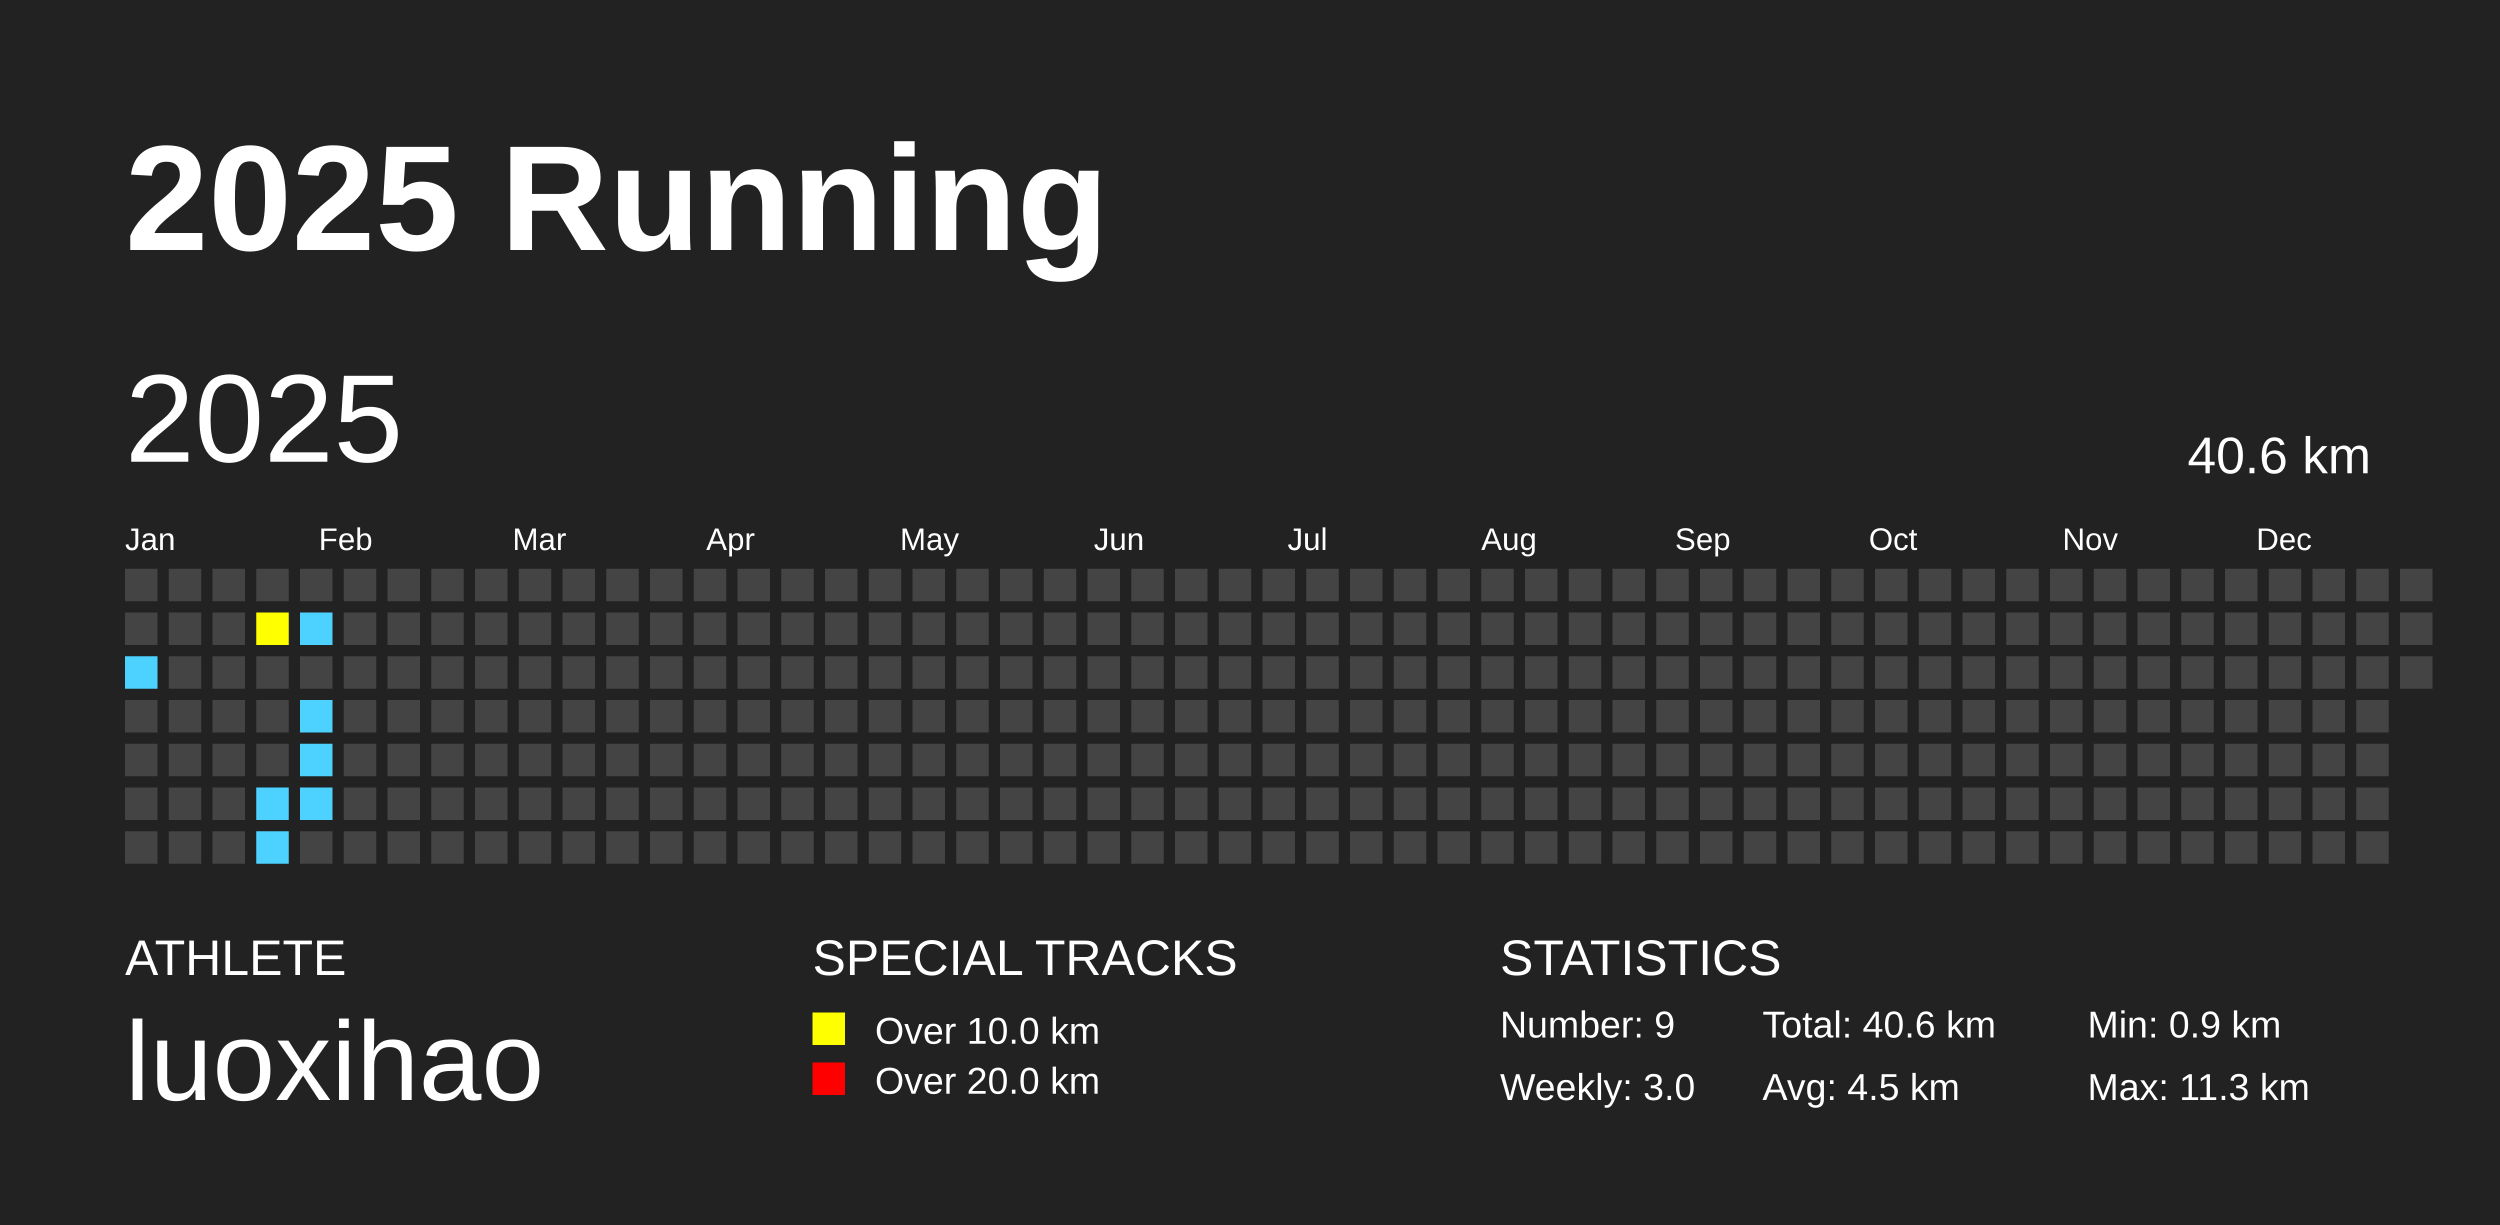
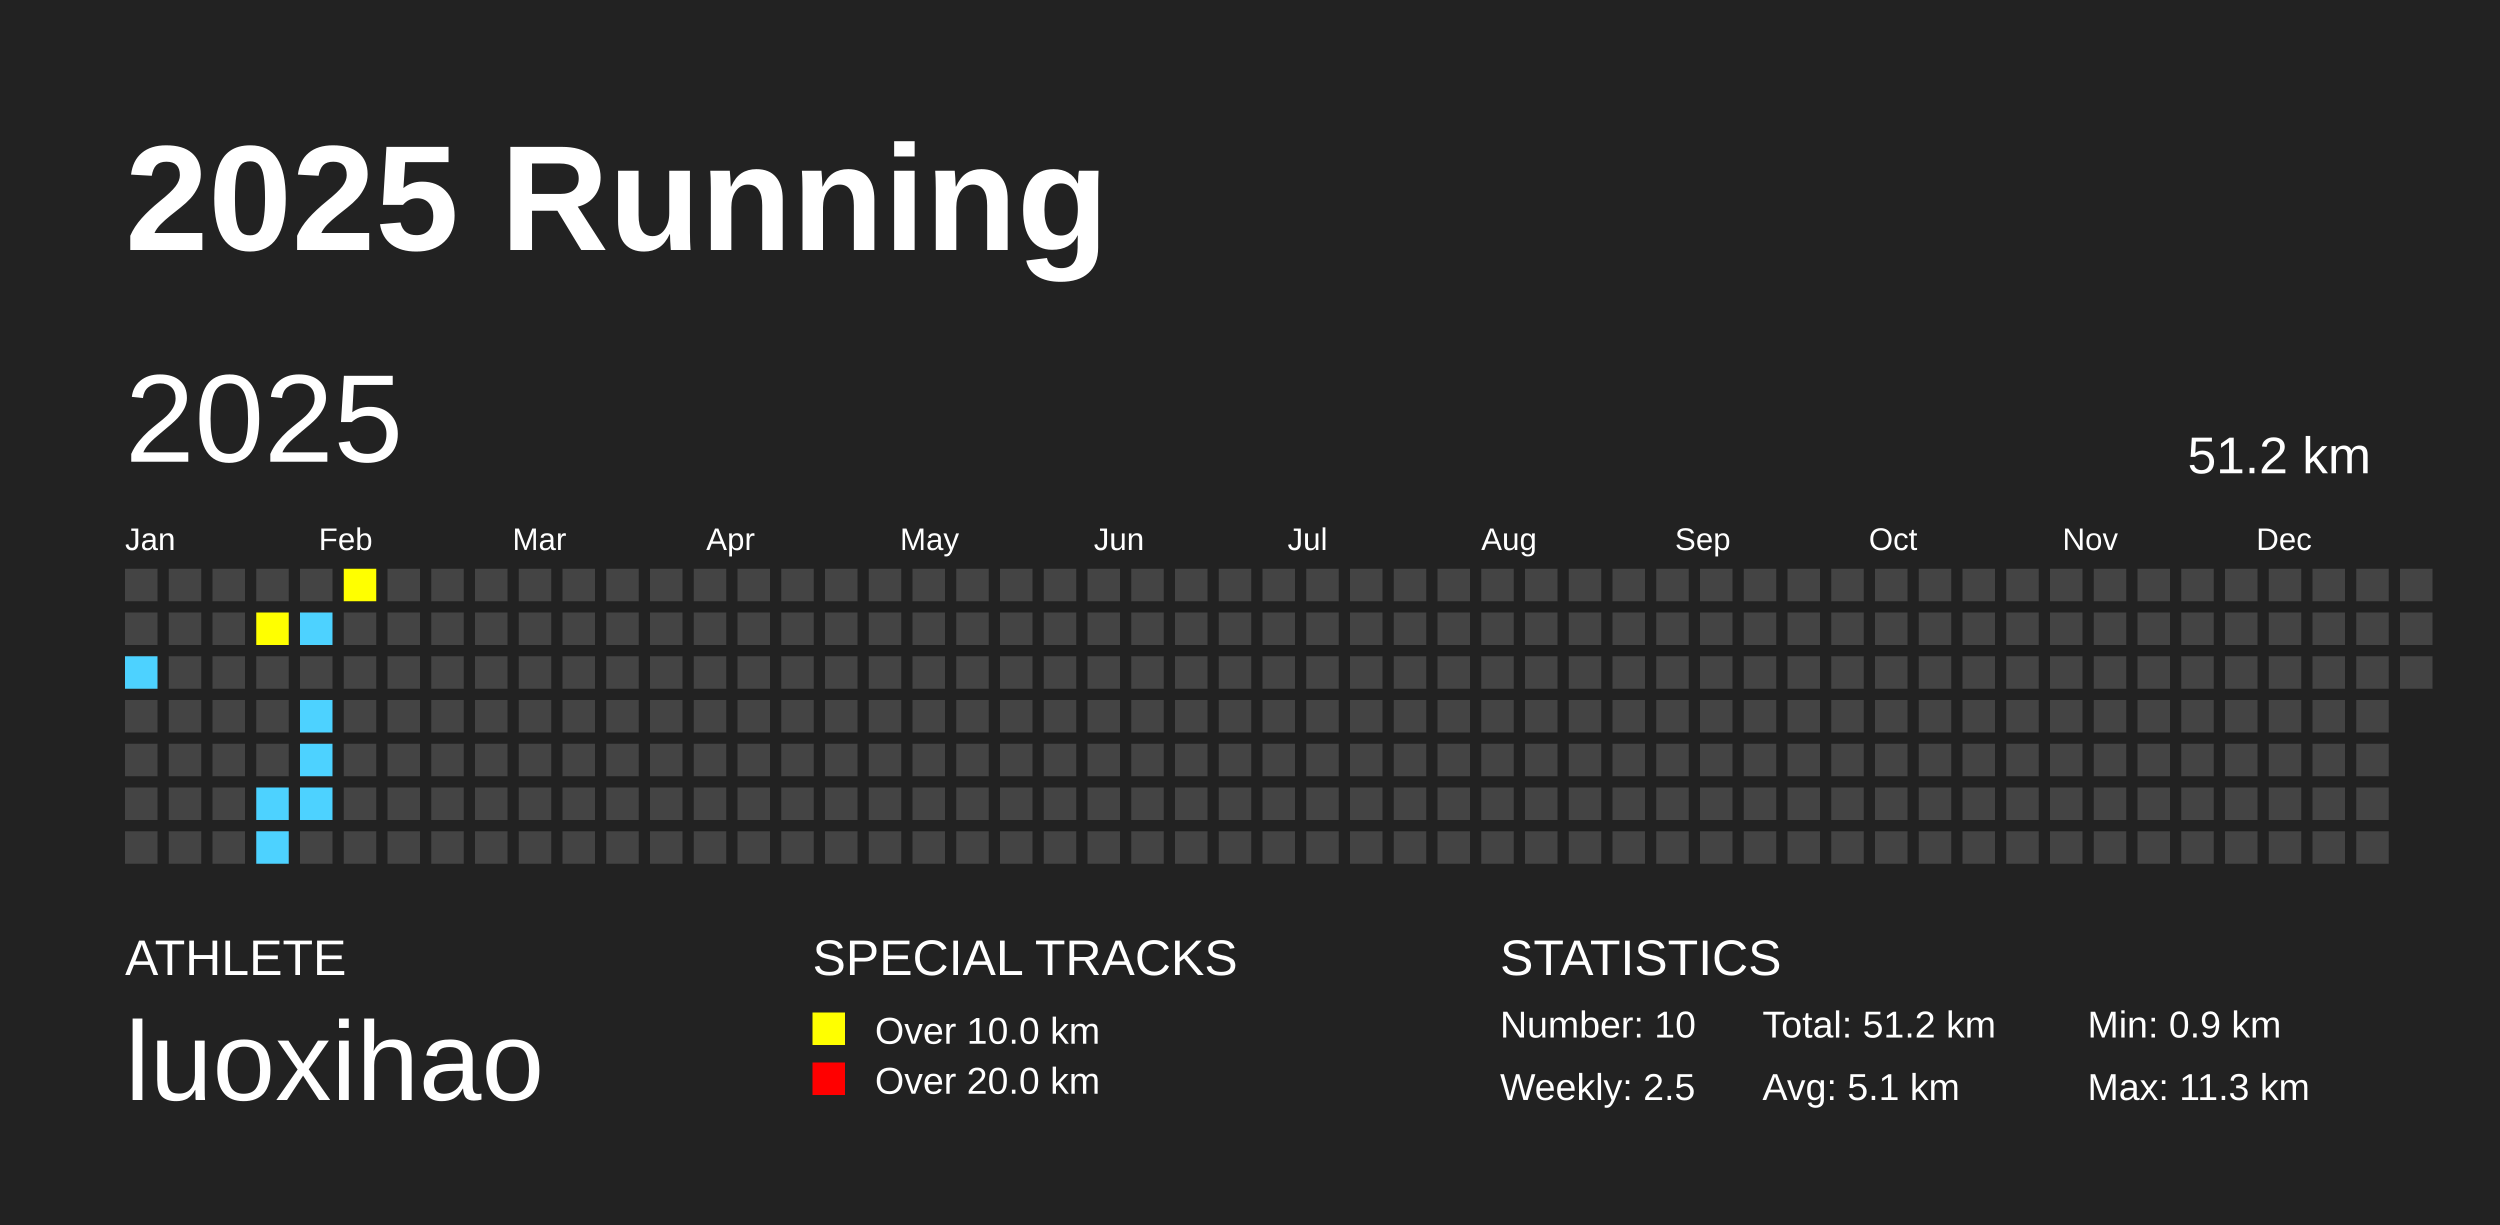
<svg xmlns="http://www.w3.org/2000/svg" baseProfile="full" height="98mm" version="1.1" viewBox="0,0,200,98" width="200mm">
  <defs />
  <rect fill="#222222" height="98" width="200" x="0" y="0" />
  <text fill="#FFFFFF" style="font-size:12px; font-family:Arial; font-weight:bold;" x="10" y="20">2025 Running</text>
  <text fill="#FFFFFF" style="font-size:4px; font-family:Arial" x="10" y="78">ATHLETE</text>
  <text fill="#FFFFFF" style="font-size:9px; font-family:Arial" x="10" y="88">luoxihao</text>
  <text fill="#FFFFFF" style="font-size:4px; font-family:Arial" x="65" y="78">SPECIAL TRACKS</text>
  <rect fill="yellow" height="2.6" width="2.6" x="65" y="81" />
  <text fill="#FFFFFF" style="font-size:3px; font-family:Arial" x="70" y="83.5">Over 10.0 km</text>
  <rect fill="red" height="2.6" width="2.6" x="65" y="85" />
  <text fill="#FFFFFF" style="font-size:3px; font-family:Arial" x="70" y="87.5">Over 20.0 km</text>
  <text fill="#FFFFFF" style="font-size:4px; font-family:Arial" x="120" y="78">STATISTICS</text>
-   <text fill="#FFFFFF" style="font-size:3px; font-family:Arial" x="120" y="83">Number: 9</text>
-   <text fill="#FFFFFF" style="font-size:3px; font-family:Arial" x="120" y="88">Weekly: 3.0</text>
-   <text fill="#FFFFFF" style="font-size:3px; font-family:Arial" x="141" y="83">Total: 40.6 km</text>
-   <text fill="#FFFFFF" style="font-size:3px; font-family:Arial" x="141" y="88">Avg: 4.5 km</text>
+   <text fill="#FFFFFF" style="font-size:3px; font-family:Arial" x="120" y="83">Number: 10</text>
+   <text fill="#FFFFFF" style="font-size:3px; font-family:Arial" x="120" y="88">Weekly: 2.5</text>
+   <text fill="#FFFFFF" style="font-size:3px; font-family:Arial" x="141" y="83">Total: 51.2 km</text>
+   <text fill="#FFFFFF" style="font-size:3px; font-family:Arial" x="141" y="88">Avg: 5.1 km</text>
  <text fill="#FFFFFF" style="font-size:3px; font-family:Arial" x="167" y="83">Min: 0.9 km</text>
  <text fill="#FFFFFF" style="font-size:3px; font-family:Arial" x="167" y="88">Max: 11.3 km</text>
  <text dominant-baseline="hanging" fill="#FFFFFF" style="font-size:10.0px; font-family:Arial;" x="10" y="30">2025</text>
-   <text dominant-baseline="hanging" fill="#FFFFFF" style="font-size:4.125px; font-family:Arial;" x="175" y="35">40.6 km</text>
+   <text dominant-baseline="hanging" fill="#FFFFFF" style="font-size:4.125px; font-family:Arial;" x="175" y="35">51.2 km</text>
  <text fill="#FFFFFF" style="font-size:2.5px; font-family:Arial" x="10.0" y="44">Jan</text>
  <text fill="#FFFFFF" style="font-size:2.5px; font-family:Arial" x="25.5" y="44">Feb</text>
  <text fill="#FFFFFF" style="font-size:2.5px; font-family:Arial" x="41.0" y="44">Mar</text>
  <text fill="#FFFFFF" style="font-size:2.5px; font-family:Arial" x="56.5" y="44">Apr</text>
  <text fill="#FFFFFF" style="font-size:2.5px; font-family:Arial" x="72.0" y="44">May</text>
  <text fill="#FFFFFF" style="font-size:2.5px; font-family:Arial" x="87.5" y="44">Jun</text>
  <text fill="#FFFFFF" style="font-size:2.5px; font-family:Arial" x="103.0" y="44">Jul</text>
  <text fill="#FFFFFF" style="font-size:2.5px; font-family:Arial" x="118.5" y="44">Aug</text>
  <text fill="#FFFFFF" style="font-size:2.5px; font-family:Arial" x="134.0" y="44">Sep</text>
  <text fill="#FFFFFF" style="font-size:2.5px; font-family:Arial" x="149.5" y="44">Oct</text>
  <text fill="#FFFFFF" style="font-size:2.5px; font-family:Arial" x="165.0" y="44">Nov</text>
  <text fill="#FFFFFF" style="font-size:2.5px; font-family:Arial" x="180.5" y="44">Dec</text>
  <rect fill="#444444" height="2.6" width="2.6" x="10.0" y="45.5" />
  <rect fill="#444444" height="2.6" width="2.6" x="10.0" y="49.0" />
  <rect fill="#4DD2FF" height="2.6" width="2.6" x="10.0" y="52.5" />
  <rect fill="#444444" height="2.6" width="2.6" x="10.0" y="56.0" />
  <rect fill="#444444" height="2.6" width="2.6" x="10.0" y="59.5" />
  <rect fill="#444444" height="2.6" width="2.6" x="10.0" y="63.0" />
  <rect fill="#444444" height="2.6" width="2.6" x="10.0" y="66.5" />
  <rect fill="#444444" height="2.6" width="2.6" x="13.5" y="45.5" />
  <rect fill="#444444" height="2.6" width="2.6" x="13.5" y="49.0" />
  <rect fill="#444444" height="2.6" width="2.6" x="13.5" y="52.5" />
  <rect fill="#444444" height="2.6" width="2.6" x="13.5" y="56.0" />
  <rect fill="#444444" height="2.6" width="2.6" x="13.5" y="59.5" />
  <rect fill="#444444" height="2.6" width="2.6" x="13.5" y="63.0" />
  <rect fill="#444444" height="2.6" width="2.6" x="13.5" y="66.5" />
  <rect fill="#444444" height="2.6" width="2.6" x="17.0" y="45.5" />
  <rect fill="#444444" height="2.6" width="2.6" x="17.0" y="49.0" />
  <rect fill="#444444" height="2.6" width="2.6" x="17.0" y="52.5" />
  <rect fill="#444444" height="2.6" width="2.6" x="17.0" y="56.0" />
  <rect fill="#444444" height="2.6" width="2.6" x="17.0" y="59.5" />
  <rect fill="#444444" height="2.6" width="2.6" x="17.0" y="63.0" />
  <rect fill="#444444" height="2.6" width="2.6" x="17.0" y="66.5" />
  <rect fill="#444444" height="2.6" width="2.6" x="20.5" y="45.5" />
  <rect fill="yellow" height="2.6" width="2.6" x="20.5" y="49.0" />
  <rect fill="#444444" height="2.6" width="2.6" x="20.5" y="52.5" />
  <rect fill="#444444" height="2.6" width="2.6" x="20.5" y="56.0" />
  <rect fill="#444444" height="2.6" width="2.6" x="20.5" y="59.5" />
  <rect fill="#4DD2FF" height="2.6" width="2.6" x="20.5" y="63.0" />
  <rect fill="#4DD2FF" height="2.6" width="2.6" x="20.5" y="66.5" />
  <rect fill="#444444" height="2.6" width="2.6" x="24.0" y="45.5" />
  <rect fill="#4DD2FF" height="2.6" width="2.6" x="24.0" y="49.0" />
  <rect fill="#444444" height="2.6" width="2.6" x="24.0" y="52.5" />
  <rect fill="#4DD2FF" height="2.6" width="2.6" x="24.0" y="56.0" />
  <rect fill="#4DD2FF" height="2.6" width="2.6" x="24.0" y="59.5" />
  <rect fill="#4DD2FF" height="2.6" width="2.6" x="24.0" y="63.0" />
  <rect fill="#444444" height="2.6" width="2.6" x="24.0" y="66.5" />
-   <rect fill="#444444" height="2.6" width="2.6" x="27.5" y="45.5" />
+   <rect fill="yellow" height="2.6" width="2.6" x="27.5" y="45.5" />
  <rect fill="#444444" height="2.6" width="2.6" x="27.5" y="49.0" />
  <rect fill="#444444" height="2.6" width="2.6" x="27.5" y="52.5" />
  <rect fill="#444444" height="2.6" width="2.6" x="27.5" y="56.0" />
  <rect fill="#444444" height="2.6" width="2.6" x="27.5" y="59.5" />
  <rect fill="#444444" height="2.6" width="2.6" x="27.5" y="63.0" />
  <rect fill="#444444" height="2.6" width="2.6" x="27.5" y="66.5" />
  <rect fill="#444444" height="2.6" width="2.6" x="31.0" y="45.5" />
  <rect fill="#444444" height="2.6" width="2.6" x="31.0" y="49.0" />
  <rect fill="#444444" height="2.6" width="2.6" x="31.0" y="52.5" />
  <rect fill="#444444" height="2.6" width="2.6" x="31.0" y="56.0" />
  <rect fill="#444444" height="2.6" width="2.6" x="31.0" y="59.5" />
  <rect fill="#444444" height="2.6" width="2.6" x="31.0" y="63.0" />
  <rect fill="#444444" height="2.6" width="2.6" x="31.0" y="66.5" />
  <rect fill="#444444" height="2.6" width="2.6" x="34.5" y="45.5" />
  <rect fill="#444444" height="2.6" width="2.6" x="34.5" y="49.0" />
  <rect fill="#444444" height="2.6" width="2.6" x="34.5" y="52.5" />
  <rect fill="#444444" height="2.6" width="2.6" x="34.5" y="56.0" />
  <rect fill="#444444" height="2.6" width="2.6" x="34.5" y="59.5" />
  <rect fill="#444444" height="2.6" width="2.6" x="34.5" y="63.0" />
  <rect fill="#444444" height="2.6" width="2.6" x="34.5" y="66.5" />
  <rect fill="#444444" height="2.6" width="2.6" x="38.0" y="45.5" />
  <rect fill="#444444" height="2.6" width="2.6" x="38.0" y="49.0" />
  <rect fill="#444444" height="2.6" width="2.6" x="38.0" y="52.5" />
  <rect fill="#444444" height="2.6" width="2.6" x="38.0" y="56.0" />
  <rect fill="#444444" height="2.6" width="2.6" x="38.0" y="59.5" />
  <rect fill="#444444" height="2.6" width="2.6" x="38.0" y="63.0" />
  <rect fill="#444444" height="2.6" width="2.6" x="38.0" y="66.5" />
  <rect fill="#444444" height="2.6" width="2.6" x="41.5" y="45.5" />
  <rect fill="#444444" height="2.6" width="2.6" x="41.5" y="49.0" />
  <rect fill="#444444" height="2.6" width="2.6" x="41.5" y="52.5" />
  <rect fill="#444444" height="2.6" width="2.6" x="41.5" y="56.0" />
  <rect fill="#444444" height="2.6" width="2.6" x="41.5" y="59.5" />
  <rect fill="#444444" height="2.6" width="2.6" x="41.5" y="63.0" />
  <rect fill="#444444" height="2.6" width="2.6" x="41.5" y="66.5" />
  <rect fill="#444444" height="2.6" width="2.6" x="45.0" y="45.5" />
  <rect fill="#444444" height="2.6" width="2.6" x="45.0" y="49.0" />
  <rect fill="#444444" height="2.6" width="2.6" x="45.0" y="52.5" />
  <rect fill="#444444" height="2.6" width="2.6" x="45.0" y="56.0" />
  <rect fill="#444444" height="2.6" width="2.6" x="45.0" y="59.5" />
  <rect fill="#444444" height="2.6" width="2.6" x="45.0" y="63.0" />
  <rect fill="#444444" height="2.6" width="2.6" x="45.0" y="66.5" />
  <rect fill="#444444" height="2.6" width="2.6" x="48.5" y="45.5" />
  <rect fill="#444444" height="2.6" width="2.6" x="48.5" y="49.0" />
  <rect fill="#444444" height="2.6" width="2.6" x="48.5" y="52.5" />
  <rect fill="#444444" height="2.6" width="2.6" x="48.5" y="56.0" />
  <rect fill="#444444" height="2.6" width="2.6" x="48.5" y="59.5" />
  <rect fill="#444444" height="2.6" width="2.6" x="48.5" y="63.0" />
  <rect fill="#444444" height="2.6" width="2.6" x="48.5" y="66.5" />
  <rect fill="#444444" height="2.6" width="2.6" x="52.0" y="45.5" />
  <rect fill="#444444" height="2.6" width="2.6" x="52.0" y="49.0" />
  <rect fill="#444444" height="2.6" width="2.6" x="52.0" y="52.5" />
  <rect fill="#444444" height="2.6" width="2.6" x="52.0" y="56.0" />
  <rect fill="#444444" height="2.6" width="2.6" x="52.0" y="59.5" />
  <rect fill="#444444" height="2.6" width="2.6" x="52.0" y="63.0" />
  <rect fill="#444444" height="2.6" width="2.6" x="52.0" y="66.5" />
  <rect fill="#444444" height="2.6" width="2.6" x="55.5" y="45.5" />
  <rect fill="#444444" height="2.6" width="2.6" x="55.5" y="49.0" />
  <rect fill="#444444" height="2.6" width="2.6" x="55.5" y="52.5" />
  <rect fill="#444444" height="2.6" width="2.6" x="55.5" y="56.0" />
  <rect fill="#444444" height="2.6" width="2.6" x="55.5" y="59.5" />
  <rect fill="#444444" height="2.6" width="2.6" x="55.5" y="63.0" />
  <rect fill="#444444" height="2.6" width="2.6" x="55.5" y="66.5" />
  <rect fill="#444444" height="2.6" width="2.6" x="59.0" y="45.5" />
  <rect fill="#444444" height="2.6" width="2.6" x="59.0" y="49.0" />
  <rect fill="#444444" height="2.6" width="2.6" x="59.0" y="52.5" />
  <rect fill="#444444" height="2.6" width="2.6" x="59.0" y="56.0" />
  <rect fill="#444444" height="2.6" width="2.6" x="59.0" y="59.5" />
  <rect fill="#444444" height="2.6" width="2.6" x="59.0" y="63.0" />
  <rect fill="#444444" height="2.6" width="2.6" x="59.0" y="66.5" />
  <rect fill="#444444" height="2.6" width="2.6" x="62.5" y="45.5" />
  <rect fill="#444444" height="2.6" width="2.6" x="62.5" y="49.0" />
  <rect fill="#444444" height="2.6" width="2.6" x="62.5" y="52.5" />
  <rect fill="#444444" height="2.6" width="2.6" x="62.5" y="56.0" />
  <rect fill="#444444" height="2.6" width="2.6" x="62.5" y="59.5" />
  <rect fill="#444444" height="2.6" width="2.6" x="62.5" y="63.0" />
  <rect fill="#444444" height="2.6" width="2.6" x="62.5" y="66.5" />
  <rect fill="#444444" height="2.6" width="2.6" x="66.0" y="45.5" />
  <rect fill="#444444" height="2.6" width="2.6" x="66.0" y="49.0" />
  <rect fill="#444444" height="2.6" width="2.6" x="66.0" y="52.5" />
  <rect fill="#444444" height="2.6" width="2.6" x="66.0" y="56.0" />
  <rect fill="#444444" height="2.6" width="2.6" x="66.0" y="59.5" />
  <rect fill="#444444" height="2.6" width="2.6" x="66.0" y="63.0" />
  <rect fill="#444444" height="2.6" width="2.6" x="66.0" y="66.5" />
  <rect fill="#444444" height="2.6" width="2.6" x="69.5" y="45.5" />
  <rect fill="#444444" height="2.6" width="2.6" x="69.5" y="49.0" />
  <rect fill="#444444" height="2.6" width="2.6" x="69.5" y="52.5" />
  <rect fill="#444444" height="2.6" width="2.6" x="69.5" y="56.0" />
  <rect fill="#444444" height="2.6" width="2.6" x="69.5" y="59.5" />
  <rect fill="#444444" height="2.6" width="2.6" x="69.5" y="63.0" />
  <rect fill="#444444" height="2.6" width="2.6" x="69.5" y="66.5" />
  <rect fill="#444444" height="2.6" width="2.6" x="73.0" y="45.5" />
  <rect fill="#444444" height="2.6" width="2.6" x="73.0" y="49.0" />
  <rect fill="#444444" height="2.6" width="2.6" x="73.0" y="52.5" />
  <rect fill="#444444" height="2.6" width="2.6" x="73.0" y="56.0" />
  <rect fill="#444444" height="2.6" width="2.6" x="73.0" y="59.5" />
  <rect fill="#444444" height="2.6" width="2.6" x="73.0" y="63.0" />
  <rect fill="#444444" height="2.6" width="2.6" x="73.0" y="66.5" />
  <rect fill="#444444" height="2.6" width="2.6" x="76.5" y="45.5" />
  <rect fill="#444444" height="2.6" width="2.6" x="76.5" y="49.0" />
  <rect fill="#444444" height="2.6" width="2.6" x="76.5" y="52.5" />
  <rect fill="#444444" height="2.6" width="2.6" x="76.5" y="56.0" />
  <rect fill="#444444" height="2.6" width="2.6" x="76.5" y="59.5" />
  <rect fill="#444444" height="2.6" width="2.6" x="76.5" y="63.0" />
  <rect fill="#444444" height="2.6" width="2.6" x="76.5" y="66.5" />
  <rect fill="#444444" height="2.6" width="2.6" x="80.0" y="45.5" />
  <rect fill="#444444" height="2.6" width="2.6" x="80.0" y="49.0" />
  <rect fill="#444444" height="2.6" width="2.6" x="80.0" y="52.5" />
  <rect fill="#444444" height="2.6" width="2.6" x="80.0" y="56.0" />
  <rect fill="#444444" height="2.6" width="2.6" x="80.0" y="59.5" />
  <rect fill="#444444" height="2.6" width="2.6" x="80.0" y="63.0" />
  <rect fill="#444444" height="2.6" width="2.6" x="80.0" y="66.5" />
  <rect fill="#444444" height="2.6" width="2.6" x="83.5" y="45.5" />
  <rect fill="#444444" height="2.6" width="2.6" x="83.5" y="49.0" />
  <rect fill="#444444" height="2.6" width="2.6" x="83.5" y="52.5" />
  <rect fill="#444444" height="2.6" width="2.6" x="83.5" y="56.0" />
  <rect fill="#444444" height="2.6" width="2.6" x="83.5" y="59.5" />
  <rect fill="#444444" height="2.6" width="2.6" x="83.5" y="63.0" />
  <rect fill="#444444" height="2.6" width="2.6" x="83.5" y="66.5" />
  <rect fill="#444444" height="2.6" width="2.6" x="87.0" y="45.5" />
  <rect fill="#444444" height="2.6" width="2.6" x="87.0" y="49.0" />
  <rect fill="#444444" height="2.6" width="2.6" x="87.0" y="52.5" />
  <rect fill="#444444" height="2.6" width="2.6" x="87.0" y="56.0" />
  <rect fill="#444444" height="2.6" width="2.6" x="87.0" y="59.5" />
  <rect fill="#444444" height="2.6" width="2.6" x="87.0" y="63.0" />
  <rect fill="#444444" height="2.6" width="2.6" x="87.0" y="66.5" />
  <rect fill="#444444" height="2.6" width="2.6" x="90.5" y="45.5" />
  <rect fill="#444444" height="2.6" width="2.6" x="90.5" y="49.0" />
  <rect fill="#444444" height="2.6" width="2.6" x="90.5" y="52.5" />
  <rect fill="#444444" height="2.6" width="2.6" x="90.5" y="56.0" />
  <rect fill="#444444" height="2.6" width="2.6" x="90.5" y="59.5" />
  <rect fill="#444444" height="2.6" width="2.6" x="90.5" y="63.0" />
  <rect fill="#444444" height="2.6" width="2.6" x="90.5" y="66.5" />
  <rect fill="#444444" height="2.6" width="2.6" x="94.0" y="45.5" />
  <rect fill="#444444" height="2.6" width="2.6" x="94.0" y="49.0" />
  <rect fill="#444444" height="2.6" width="2.6" x="94.0" y="52.5" />
  <rect fill="#444444" height="2.6" width="2.6" x="94.0" y="56.0" />
  <rect fill="#444444" height="2.6" width="2.6" x="94.0" y="59.5" />
  <rect fill="#444444" height="2.6" width="2.6" x="94.0" y="63.0" />
  <rect fill="#444444" height="2.6" width="2.6" x="94.0" y="66.5" />
  <rect fill="#444444" height="2.6" width="2.6" x="97.5" y="45.5" />
  <rect fill="#444444" height="2.6" width="2.6" x="97.5" y="49.0" />
  <rect fill="#444444" height="2.6" width="2.6" x="97.5" y="52.5" />
  <rect fill="#444444" height="2.6" width="2.6" x="97.5" y="56.0" />
  <rect fill="#444444" height="2.6" width="2.6" x="97.5" y="59.5" />
  <rect fill="#444444" height="2.6" width="2.6" x="97.5" y="63.0" />
  <rect fill="#444444" height="2.6" width="2.6" x="97.5" y="66.5" />
  <rect fill="#444444" height="2.6" width="2.6" x="101.0" y="45.5" />
  <rect fill="#444444" height="2.6" width="2.6" x="101.0" y="49.0" />
  <rect fill="#444444" height="2.6" width="2.6" x="101.0" y="52.5" />
  <rect fill="#444444" height="2.6" width="2.6" x="101.0" y="56.0" />
  <rect fill="#444444" height="2.6" width="2.6" x="101.0" y="59.5" />
  <rect fill="#444444" height="2.6" width="2.6" x="101.0" y="63.0" />
  <rect fill="#444444" height="2.6" width="2.6" x="101.0" y="66.5" />
  <rect fill="#444444" height="2.6" width="2.6" x="104.5" y="45.5" />
  <rect fill="#444444" height="2.6" width="2.6" x="104.5" y="49.0" />
  <rect fill="#444444" height="2.6" width="2.6" x="104.5" y="52.5" />
  <rect fill="#444444" height="2.6" width="2.6" x="104.5" y="56.0" />
  <rect fill="#444444" height="2.6" width="2.6" x="104.5" y="59.5" />
  <rect fill="#444444" height="2.6" width="2.6" x="104.5" y="63.0" />
  <rect fill="#444444" height="2.6" width="2.6" x="104.5" y="66.5" />
  <rect fill="#444444" height="2.6" width="2.6" x="108.0" y="45.5" />
  <rect fill="#444444" height="2.6" width="2.6" x="108.0" y="49.0" />
  <rect fill="#444444" height="2.6" width="2.6" x="108.0" y="52.5" />
  <rect fill="#444444" height="2.6" width="2.6" x="108.0" y="56.0" />
  <rect fill="#444444" height="2.6" width="2.6" x="108.0" y="59.5" />
  <rect fill="#444444" height="2.6" width="2.6" x="108.0" y="63.0" />
  <rect fill="#444444" height="2.6" width="2.6" x="108.0" y="66.5" />
  <rect fill="#444444" height="2.6" width="2.6" x="111.5" y="45.5" />
  <rect fill="#444444" height="2.6" width="2.6" x="111.5" y="49.0" />
  <rect fill="#444444" height="2.6" width="2.6" x="111.5" y="52.5" />
  <rect fill="#444444" height="2.6" width="2.6" x="111.5" y="56.0" />
  <rect fill="#444444" height="2.6" width="2.6" x="111.5" y="59.5" />
  <rect fill="#444444" height="2.6" width="2.6" x="111.5" y="63.0" />
  <rect fill="#444444" height="2.6" width="2.6" x="111.5" y="66.5" />
  <rect fill="#444444" height="2.6" width="2.6" x="115.0" y="45.5" />
  <rect fill="#444444" height="2.6" width="2.6" x="115.0" y="49.0" />
  <rect fill="#444444" height="2.6" width="2.6" x="115.0" y="52.5" />
  <rect fill="#444444" height="2.6" width="2.6" x="115.0" y="56.0" />
  <rect fill="#444444" height="2.6" width="2.6" x="115.0" y="59.5" />
  <rect fill="#444444" height="2.6" width="2.6" x="115.0" y="63.0" />
  <rect fill="#444444" height="2.6" width="2.6" x="115.0" y="66.5" />
  <rect fill="#444444" height="2.6" width="2.6" x="118.5" y="45.5" />
  <rect fill="#444444" height="2.6" width="2.6" x="118.5" y="49.0" />
  <rect fill="#444444" height="2.6" width="2.6" x="118.5" y="52.5" />
  <rect fill="#444444" height="2.6" width="2.6" x="118.5" y="56.0" />
  <rect fill="#444444" height="2.6" width="2.6" x="118.5" y="59.5" />
  <rect fill="#444444" height="2.6" width="2.6" x="118.5" y="63.0" />
  <rect fill="#444444" height="2.6" width="2.6" x="118.5" y="66.5" />
  <rect fill="#444444" height="2.6" width="2.6" x="122.0" y="45.5" />
  <rect fill="#444444" height="2.6" width="2.6" x="122.0" y="49.0" />
  <rect fill="#444444" height="2.6" width="2.6" x="122.0" y="52.5" />
  <rect fill="#444444" height="2.6" width="2.6" x="122.0" y="56.0" />
  <rect fill="#444444" height="2.6" width="2.6" x="122.0" y="59.5" />
  <rect fill="#444444" height="2.6" width="2.6" x="122.0" y="63.0" />
  <rect fill="#444444" height="2.6" width="2.6" x="122.0" y="66.5" />
  <rect fill="#444444" height="2.6" width="2.6" x="125.5" y="45.5" />
  <rect fill="#444444" height="2.6" width="2.6" x="125.5" y="49.0" />
  <rect fill="#444444" height="2.6" width="2.6" x="125.5" y="52.5" />
  <rect fill="#444444" height="2.6" width="2.6" x="125.5" y="56.0" />
  <rect fill="#444444" height="2.6" width="2.6" x="125.5" y="59.5" />
  <rect fill="#444444" height="2.6" width="2.6" x="125.5" y="63.0" />
  <rect fill="#444444" height="2.6" width="2.6" x="125.5" y="66.5" />
  <rect fill="#444444" height="2.6" width="2.6" x="129.0" y="45.5" />
  <rect fill="#444444" height="2.6" width="2.6" x="129.0" y="49.0" />
  <rect fill="#444444" height="2.6" width="2.6" x="129.0" y="52.5" />
  <rect fill="#444444" height="2.6" width="2.6" x="129.0" y="56.0" />
  <rect fill="#444444" height="2.6" width="2.6" x="129.0" y="59.5" />
  <rect fill="#444444" height="2.6" width="2.6" x="129.0" y="63.0" />
  <rect fill="#444444" height="2.6" width="2.6" x="129.0" y="66.5" />
  <rect fill="#444444" height="2.6" width="2.6" x="132.5" y="45.5" />
  <rect fill="#444444" height="2.6" width="2.6" x="132.5" y="49.0" />
  <rect fill="#444444" height="2.6" width="2.6" x="132.5" y="52.5" />
  <rect fill="#444444" height="2.6" width="2.6" x="132.5" y="56.0" />
  <rect fill="#444444" height="2.6" width="2.6" x="132.5" y="59.5" />
  <rect fill="#444444" height="2.6" width="2.6" x="132.5" y="63.0" />
  <rect fill="#444444" height="2.6" width="2.6" x="132.5" y="66.5" />
  <rect fill="#444444" height="2.6" width="2.6" x="136.0" y="45.5" />
  <rect fill="#444444" height="2.6" width="2.6" x="136.0" y="49.0" />
  <rect fill="#444444" height="2.6" width="2.6" x="136.0" y="52.5" />
  <rect fill="#444444" height="2.6" width="2.6" x="136.0" y="56.0" />
  <rect fill="#444444" height="2.6" width="2.6" x="136.0" y="59.5" />
  <rect fill="#444444" height="2.6" width="2.6" x="136.0" y="63.0" />
  <rect fill="#444444" height="2.6" width="2.6" x="136.0" y="66.5" />
  <rect fill="#444444" height="2.6" width="2.6" x="139.5" y="45.5" />
  <rect fill="#444444" height="2.6" width="2.6" x="139.5" y="49.0" />
  <rect fill="#444444" height="2.6" width="2.6" x="139.5" y="52.5" />
  <rect fill="#444444" height="2.6" width="2.6" x="139.5" y="56.0" />
  <rect fill="#444444" height="2.6" width="2.6" x="139.5" y="59.5" />
  <rect fill="#444444" height="2.6" width="2.6" x="139.5" y="63.0" />
  <rect fill="#444444" height="2.6" width="2.6" x="139.5" y="66.5" />
  <rect fill="#444444" height="2.6" width="2.6" x="143.0" y="45.5" />
  <rect fill="#444444" height="2.6" width="2.6" x="143.0" y="49.0" />
  <rect fill="#444444" height="2.6" width="2.6" x="143.0" y="52.5" />
  <rect fill="#444444" height="2.6" width="2.6" x="143.0" y="56.0" />
  <rect fill="#444444" height="2.6" width="2.6" x="143.0" y="59.5" />
  <rect fill="#444444" height="2.6" width="2.6" x="143.0" y="63.0" />
  <rect fill="#444444" height="2.6" width="2.6" x="143.0" y="66.5" />
  <rect fill="#444444" height="2.6" width="2.6" x="146.5" y="45.5" />
  <rect fill="#444444" height="2.6" width="2.6" x="146.5" y="49.0" />
  <rect fill="#444444" height="2.6" width="2.6" x="146.5" y="52.5" />
  <rect fill="#444444" height="2.6" width="2.6" x="146.5" y="56.0" />
  <rect fill="#444444" height="2.6" width="2.6" x="146.5" y="59.5" />
  <rect fill="#444444" height="2.6" width="2.6" x="146.5" y="63.0" />
  <rect fill="#444444" height="2.6" width="2.6" x="146.5" y="66.5" />
  <rect fill="#444444" height="2.6" width="2.6" x="150.0" y="45.5" />
  <rect fill="#444444" height="2.6" width="2.6" x="150.0" y="49.0" />
  <rect fill="#444444" height="2.6" width="2.6" x="150.0" y="52.5" />
  <rect fill="#444444" height="2.6" width="2.6" x="150.0" y="56.0" />
  <rect fill="#444444" height="2.6" width="2.6" x="150.0" y="59.5" />
  <rect fill="#444444" height="2.6" width="2.6" x="150.0" y="63.0" />
  <rect fill="#444444" height="2.6" width="2.6" x="150.0" y="66.5" />
  <rect fill="#444444" height="2.6" width="2.6" x="153.5" y="45.5" />
  <rect fill="#444444" height="2.6" width="2.6" x="153.5" y="49.0" />
  <rect fill="#444444" height="2.6" width="2.6" x="153.5" y="52.5" />
  <rect fill="#444444" height="2.6" width="2.6" x="153.5" y="56.0" />
  <rect fill="#444444" height="2.6" width="2.6" x="153.5" y="59.5" />
  <rect fill="#444444" height="2.6" width="2.6" x="153.5" y="63.0" />
  <rect fill="#444444" height="2.6" width="2.6" x="153.5" y="66.5" />
  <rect fill="#444444" height="2.6" width="2.6" x="157.0" y="45.5" />
  <rect fill="#444444" height="2.6" width="2.6" x="157.0" y="49.0" />
  <rect fill="#444444" height="2.6" width="2.6" x="157.0" y="52.5" />
  <rect fill="#444444" height="2.6" width="2.6" x="157.0" y="56.0" />
  <rect fill="#444444" height="2.6" width="2.6" x="157.0" y="59.5" />
  <rect fill="#444444" height="2.6" width="2.6" x="157.0" y="63.0" />
  <rect fill="#444444" height="2.6" width="2.6" x="157.0" y="66.5" />
  <rect fill="#444444" height="2.6" width="2.6" x="160.5" y="45.5" />
  <rect fill="#444444" height="2.6" width="2.6" x="160.5" y="49.0" />
  <rect fill="#444444" height="2.6" width="2.6" x="160.5" y="52.5" />
  <rect fill="#444444" height="2.6" width="2.6" x="160.5" y="56.0" />
  <rect fill="#444444" height="2.6" width="2.6" x="160.5" y="59.5" />
  <rect fill="#444444" height="2.6" width="2.6" x="160.5" y="63.0" />
  <rect fill="#444444" height="2.6" width="2.6" x="160.5" y="66.5" />
  <rect fill="#444444" height="2.6" width="2.6" x="164.0" y="45.5" />
  <rect fill="#444444" height="2.6" width="2.6" x="164.0" y="49.0" />
  <rect fill="#444444" height="2.6" width="2.6" x="164.0" y="52.5" />
  <rect fill="#444444" height="2.6" width="2.6" x="164.0" y="56.0" />
  <rect fill="#444444" height="2.6" width="2.6" x="164.0" y="59.5" />
  <rect fill="#444444" height="2.6" width="2.6" x="164.0" y="63.0" />
  <rect fill="#444444" height="2.6" width="2.6" x="164.0" y="66.5" />
  <rect fill="#444444" height="2.6" width="2.6" x="167.5" y="45.5" />
  <rect fill="#444444" height="2.6" width="2.6" x="167.5" y="49.0" />
  <rect fill="#444444" height="2.6" width="2.6" x="167.5" y="52.5" />
  <rect fill="#444444" height="2.6" width="2.6" x="167.5" y="56.0" />
  <rect fill="#444444" height="2.6" width="2.6" x="167.5" y="59.5" />
  <rect fill="#444444" height="2.6" width="2.6" x="167.5" y="63.0" />
  <rect fill="#444444" height="2.6" width="2.6" x="167.5" y="66.5" />
  <rect fill="#444444" height="2.6" width="2.6" x="171.0" y="45.5" />
  <rect fill="#444444" height="2.6" width="2.6" x="171.0" y="49.0" />
  <rect fill="#444444" height="2.6" width="2.6" x="171.0" y="52.5" />
  <rect fill="#444444" height="2.6" width="2.6" x="171.0" y="56.0" />
  <rect fill="#444444" height="2.6" width="2.6" x="171.0" y="59.5" />
  <rect fill="#444444" height="2.6" width="2.6" x="171.0" y="63.0" />
  <rect fill="#444444" height="2.6" width="2.6" x="171.0" y="66.5" />
  <rect fill="#444444" height="2.6" width="2.6" x="174.5" y="45.5" />
  <rect fill="#444444" height="2.6" width="2.6" x="174.5" y="49.0" />
  <rect fill="#444444" height="2.6" width="2.6" x="174.5" y="52.5" />
  <rect fill="#444444" height="2.6" width="2.6" x="174.5" y="56.0" />
  <rect fill="#444444" height="2.6" width="2.6" x="174.5" y="59.5" />
  <rect fill="#444444" height="2.6" width="2.6" x="174.5" y="63.0" />
  <rect fill="#444444" height="2.6" width="2.6" x="174.5" y="66.5" />
  <rect fill="#444444" height="2.6" width="2.6" x="178.0" y="45.5" />
  <rect fill="#444444" height="2.6" width="2.6" x="178.0" y="49.0" />
  <rect fill="#444444" height="2.6" width="2.6" x="178.0" y="52.5" />
  <rect fill="#444444" height="2.6" width="2.6" x="178.0" y="56.0" />
  <rect fill="#444444" height="2.6" width="2.6" x="178.0" y="59.5" />
  <rect fill="#444444" height="2.6" width="2.6" x="178.0" y="63.0" />
  <rect fill="#444444" height="2.6" width="2.6" x="178.0" y="66.5" />
  <rect fill="#444444" height="2.6" width="2.6" x="181.5" y="45.5" />
  <rect fill="#444444" height="2.6" width="2.6" x="181.5" y="49.0" />
  <rect fill="#444444" height="2.6" width="2.6" x="181.5" y="52.5" />
  <rect fill="#444444" height="2.6" width="2.6" x="181.5" y="56.0" />
  <rect fill="#444444" height="2.6" width="2.6" x="181.5" y="59.5" />
  <rect fill="#444444" height="2.6" width="2.6" x="181.5" y="63.0" />
  <rect fill="#444444" height="2.6" width="2.6" x="181.5" y="66.5" />
  <rect fill="#444444" height="2.6" width="2.6" x="185.0" y="45.5" />
  <rect fill="#444444" height="2.6" width="2.6" x="185.0" y="49.0" />
  <rect fill="#444444" height="2.6" width="2.6" x="185.0" y="52.5" />
  <rect fill="#444444" height="2.6" width="2.6" x="185.0" y="56.0" />
  <rect fill="#444444" height="2.6" width="2.6" x="185.0" y="59.5" />
  <rect fill="#444444" height="2.6" width="2.6" x="185.0" y="63.0" />
  <rect fill="#444444" height="2.6" width="2.6" x="185.0" y="66.5" />
  <rect fill="#444444" height="2.6" width="2.6" x="188.5" y="45.5" />
  <rect fill="#444444" height="2.6" width="2.6" x="188.5" y="49.0" />
  <rect fill="#444444" height="2.6" width="2.6" x="188.5" y="52.5" />
  <rect fill="#444444" height="2.6" width="2.6" x="188.5" y="56.0" />
  <rect fill="#444444" height="2.6" width="2.6" x="188.5" y="59.5" />
  <rect fill="#444444" height="2.6" width="2.6" x="188.5" y="63.0" />
  <rect fill="#444444" height="2.6" width="2.6" x="188.5" y="66.5" />
  <rect fill="#444444" height="2.6" width="2.6" x="192.0" y="45.5" />
  <rect fill="#444444" height="2.6" width="2.6" x="192.0" y="49.0" />
  <rect fill="#444444" height="2.6" width="2.6" x="192.0" y="52.5" />
</svg>
